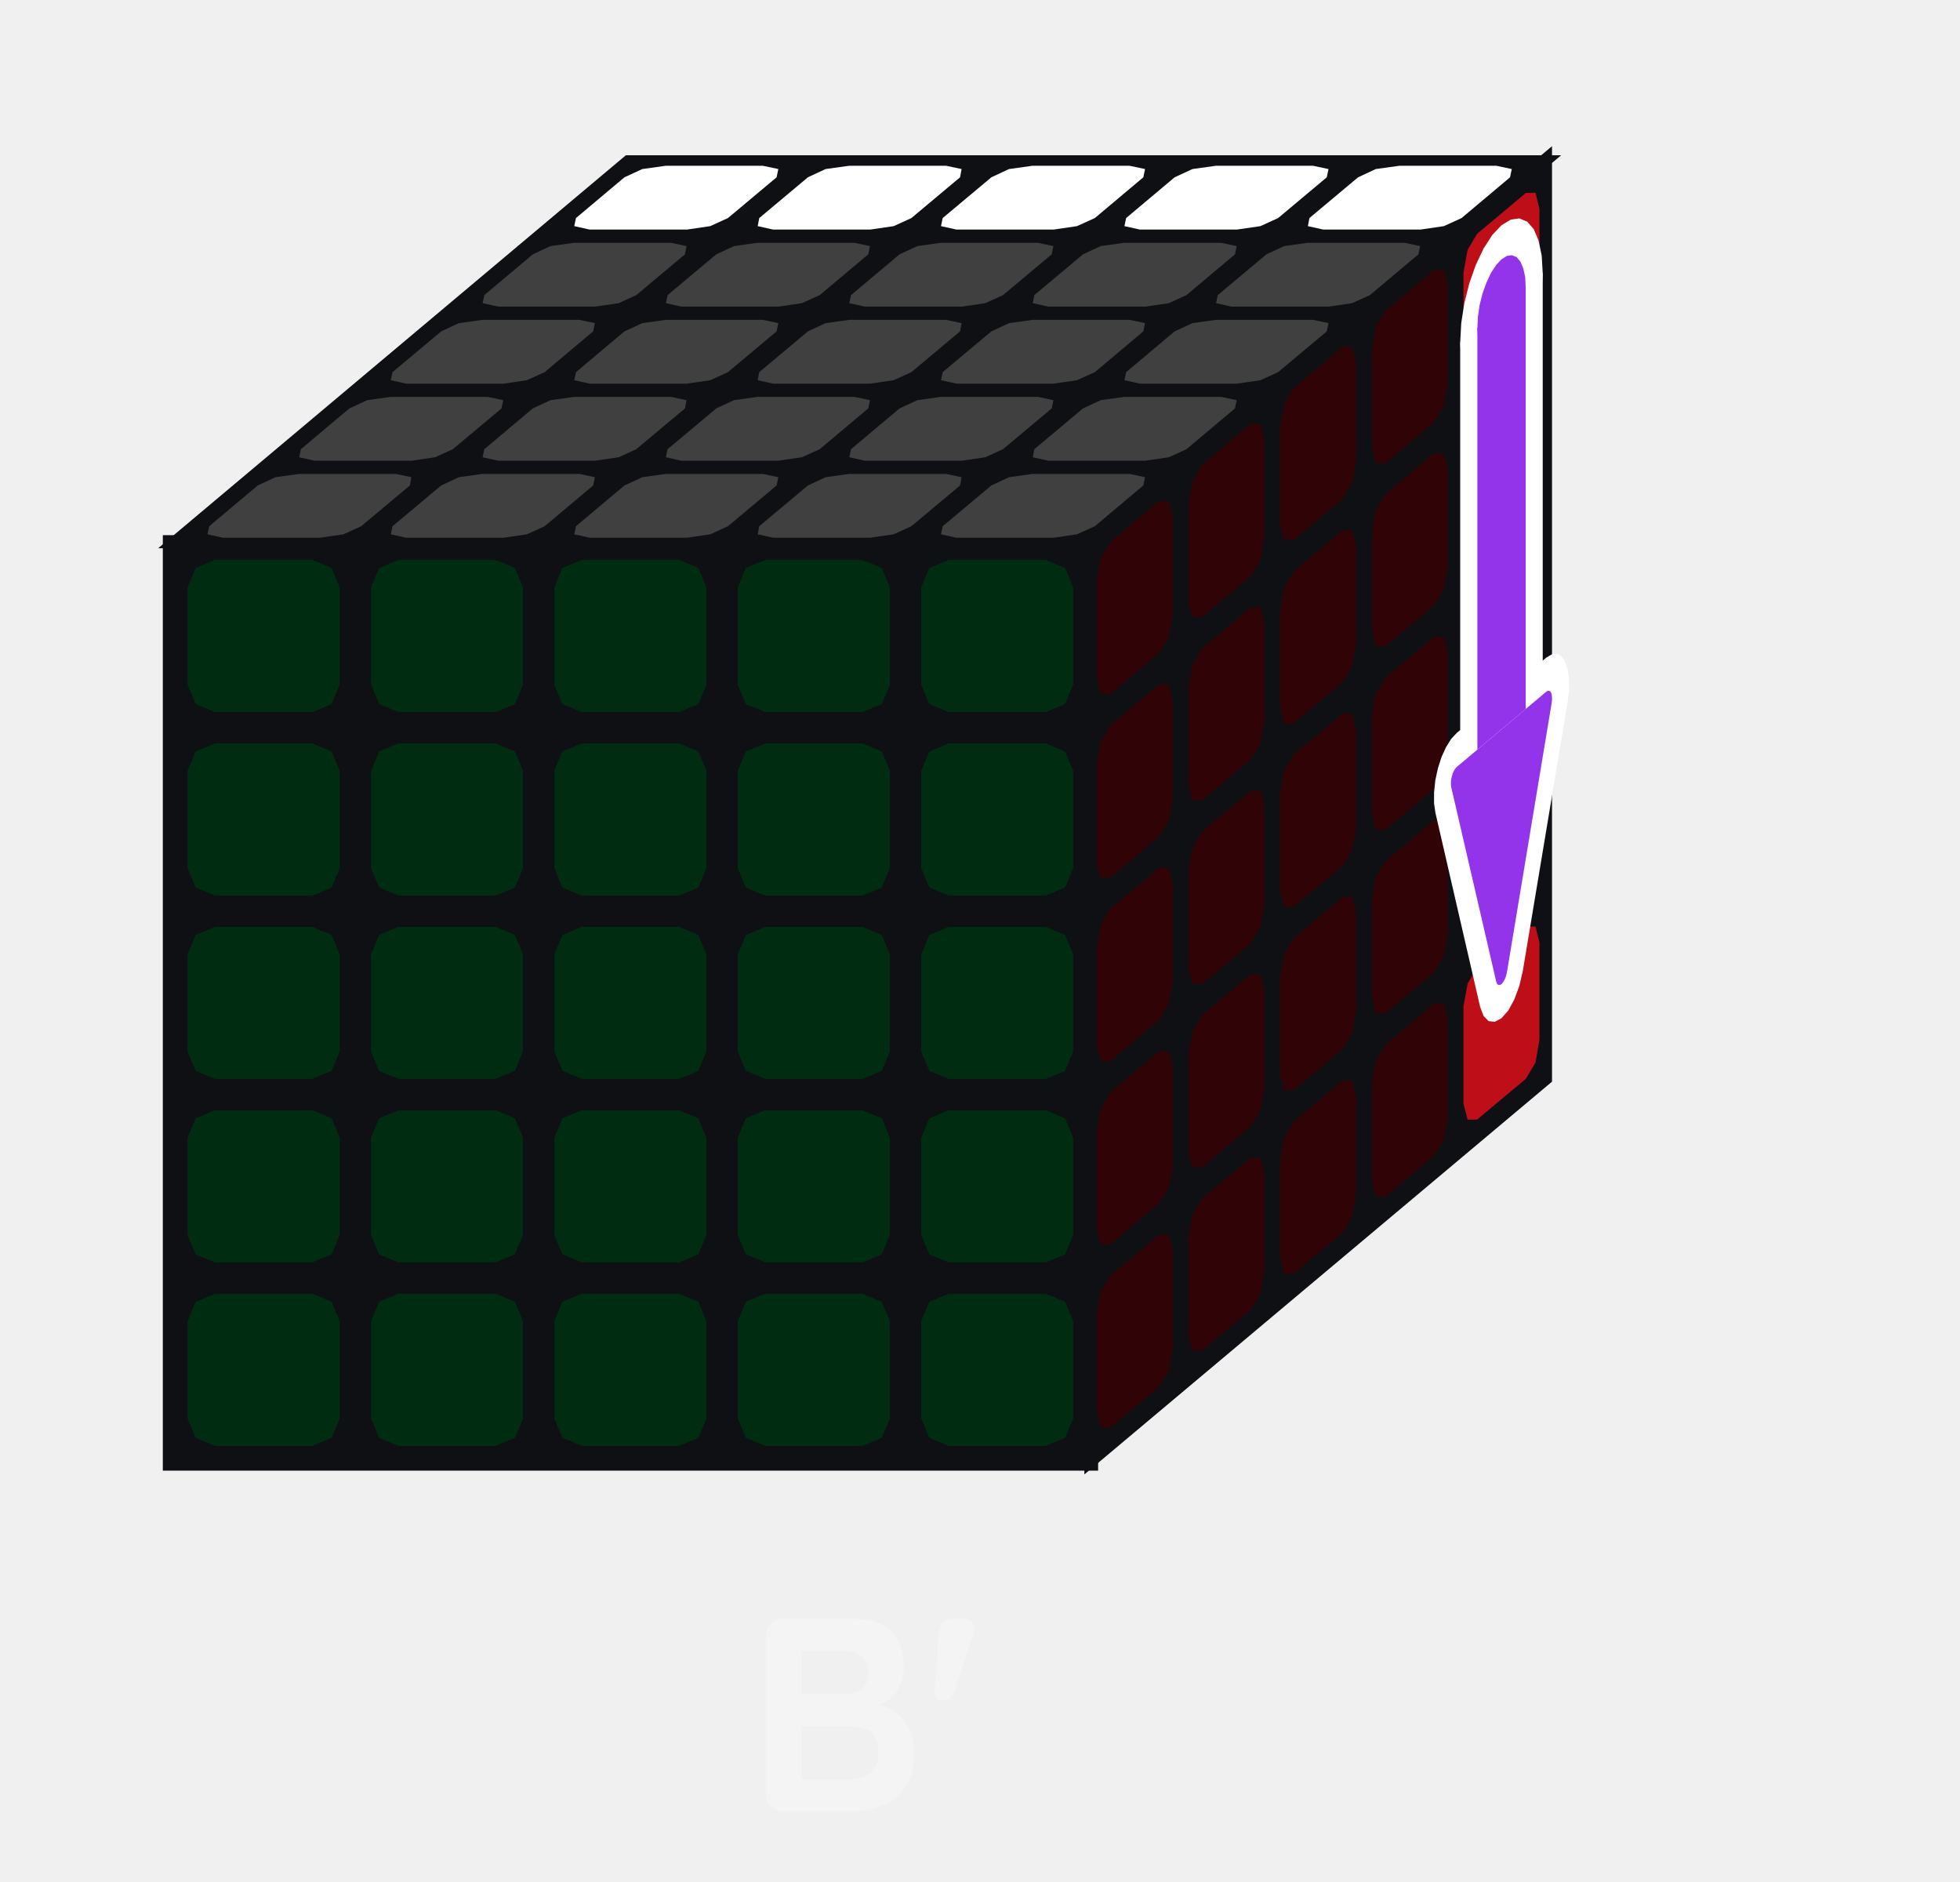
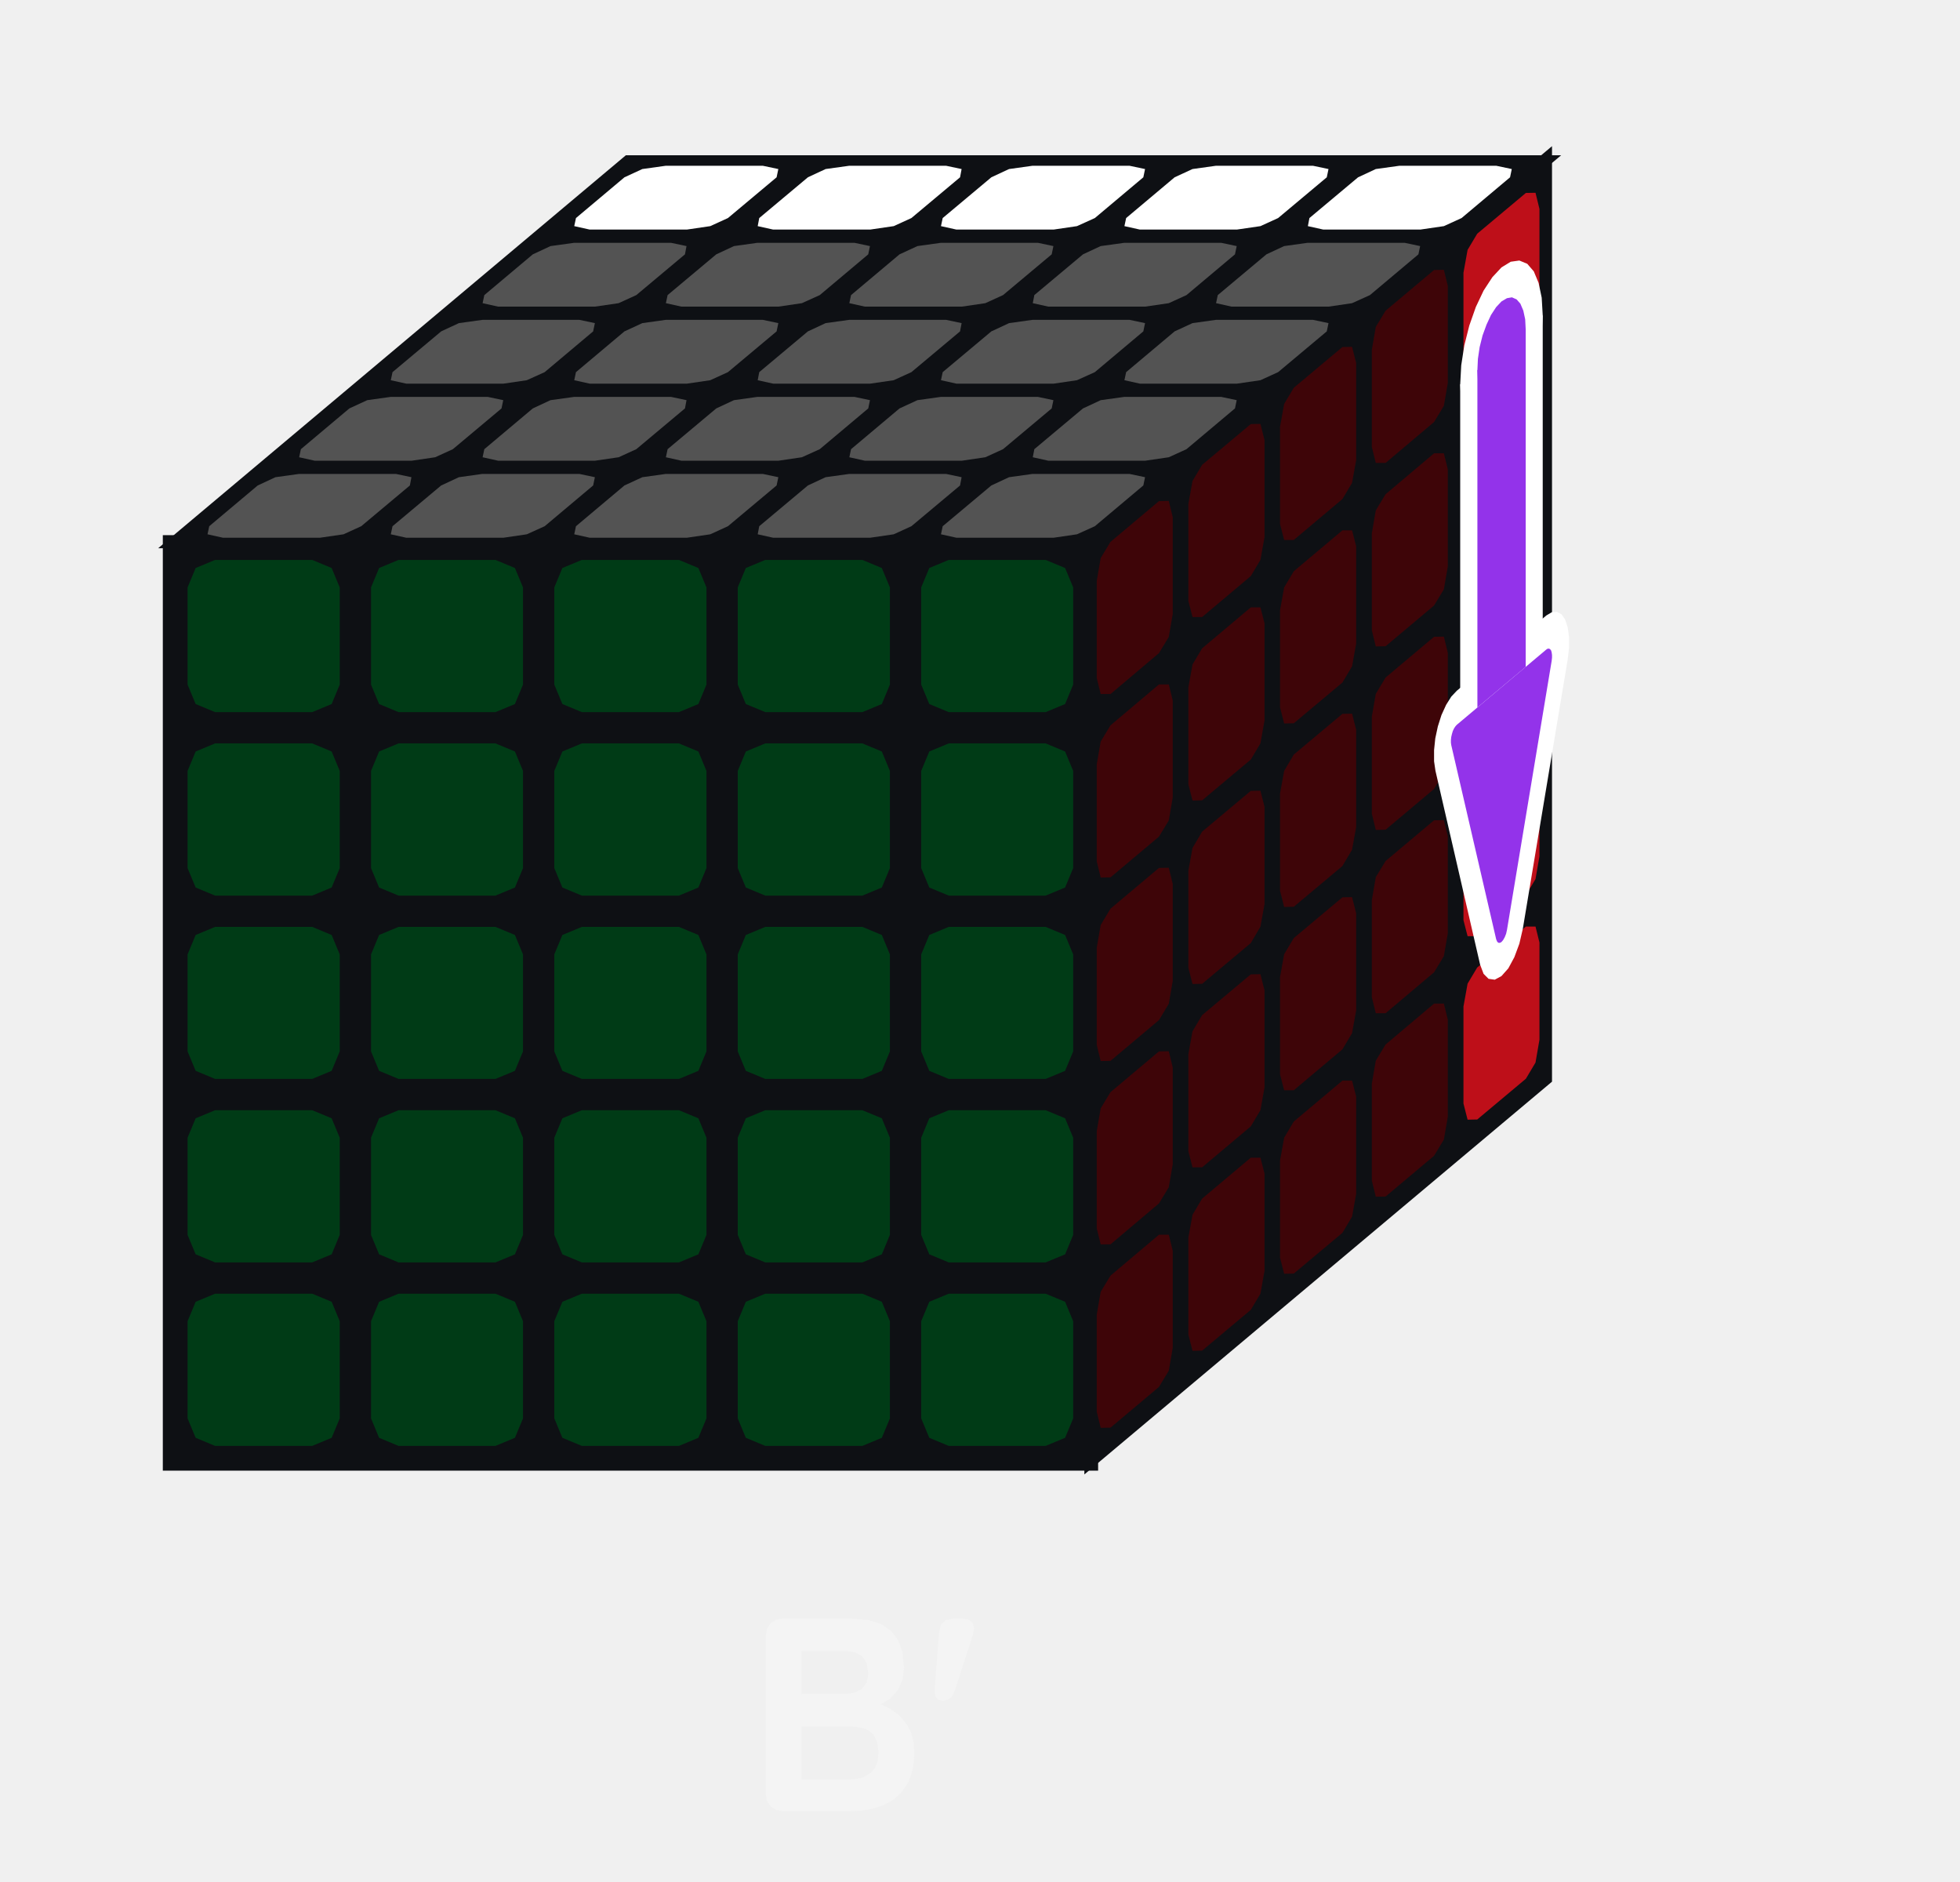
<svg xmlns="http://www.w3.org/2000/svg" viewBox="0 0 114.00 109.20" width="100" height="96">
  <polygon points="9.47,85.40 63.87,85.40 63.87,31.00 9.47,31.00" fill="#0e1014" />
  <polygon points="9.20,31.76 63.60,31.76 90.80,8.91 36.40,8.91" fill="#0e1014" />
  <polygon points="63.07,85.62 90.27,62.78 90.27,8.38 63.07,31.22" fill="#0e1014" />
  <polygon points="45.17,10.19 45.27,9.71 44.37,9.52 38.72,9.52 37.36,9.71 36.32,10.19 33.50,12.56 33.40,13.03 34.30,13.23 39.95,13.23 41.31,13.03 42.34,12.56" fill="#ffffff" />
  <polygon points="55.84,10.19 55.93,9.71 55.03,9.52 49.39,9.52 48.02,9.71 46.99,10.19 44.16,12.56 44.07,13.03 44.97,13.23 50.61,13.23 51.98,13.03 53.01,12.56" fill="#ffffff" />
  <polygon points="66.50,10.19 66.60,9.71 65.70,9.52 60.05,9.52 58.69,9.71 57.66,10.19 54.83,12.56 54.73,13.03 55.63,13.23 61.28,13.23 62.64,13.03 63.68,12.56" fill="#ffffff" />
  <polygon points="77.17,10.19 77.27,9.71 76.37,9.52 70.72,9.52 69.36,9.71 68.32,10.19 65.50,12.56 65.40,13.03 66.30,13.23 71.94,13.23 73.31,13.03 74.34,12.56" fill="#ffffff" />
  <polygon points="87.83,10.19 87.93,9.71 87.03,9.52 81.39,9.52 80.02,9.71 78.99,10.19 76.16,12.56 76.07,13.03 76.97,13.23 82.61,13.23 83.98,13.03 85.01,12.56" fill="#ffffff" />
-   <polygon points="39.84,14.67 39.93,14.19 39.03,14.00 33.39,14.00 32.02,14.19 30.99,14.67 28.17,17.04 28.07,17.51 28.97,17.71 34.61,17.71 35.98,17.51 37.01,17.04" fill="#404040" />
-   <polygon points="50.50,14.67 50.60,14.19 49.70,14.00 44.05,14.00 42.69,14.19 41.66,14.67 38.83,17.04 38.73,17.51 39.63,17.71 45.28,17.71 46.64,17.51 47.68,17.04" fill="#404040" />
-   <polygon points="61.17,14.67 61.27,14.19 60.37,14.00 54.72,14.00 53.36,14.19 52.32,14.67 49.50,17.04 49.40,17.51 50.30,17.71 55.95,17.71 57.31,17.51 58.34,17.04" fill="#404040" />
-   <polygon points="71.83,14.67 71.93,14.19 71.03,14.00 65.39,14.00 64.02,14.19 62.99,14.67 60.16,17.04 60.07,17.51 60.97,17.71 66.61,17.71 67.98,17.51 69.01,17.04" fill="#404040" />
-   <polygon points="82.50,14.67 82.60,14.19 81.70,14.00 76.05,14.00 74.69,14.19 73.66,14.67 70.83,17.04 70.73,17.51 71.63,17.71 77.28,17.71 78.64,17.51 79.68,17.04" fill="#404040" />
-   <polygon points="34.50,19.15 34.60,18.67 33.70,18.48 28.06,18.48 26.69,18.67 25.66,19.15 22.83,21.52 22.73,21.99 23.63,22.19 29.28,22.19 30.64,21.99 31.68,21.52" fill="#404040" />
-   <polygon points="45.17,19.15 45.27,18.67 44.37,18.48 38.72,18.48 37.36,18.67 36.32,19.15 33.50,21.52 33.40,21.99 34.30,22.19 39.95,22.19 41.31,21.99 42.34,21.52" fill="#404040" />
-   <polygon points="55.84,19.15 55.93,18.67 55.03,18.48 49.39,18.48 48.02,18.67 46.99,19.15 44.16,21.52 44.07,21.99 44.97,22.19 50.61,22.19 51.98,21.99 53.01,21.52" fill="#404040" />
-   <polygon points="66.50,19.15 66.60,18.67 65.70,18.48 60.05,18.48 58.69,18.67 57.66,19.15 54.83,21.52 54.73,21.99 55.63,22.19 61.28,22.19 62.64,21.99 63.68,21.52" fill="#404040" />
-   <polygon points="77.17,19.15 77.27,18.67 76.37,18.48 70.72,18.48 69.36,18.67 68.32,19.15 65.50,21.52 65.40,21.99 66.30,22.19 71.94,22.19 73.31,21.99 74.34,21.52" fill="#404040" />
-   <polygon points="29.17,23.63 29.27,23.15 28.37,22.96 22.72,22.96 21.36,23.15 20.32,23.63 17.50,26.00 17.40,26.47 18.30,26.67 23.95,26.67 25.31,26.47 26.34,26.00" fill="#404040" />
-   <polygon points="39.84,23.63 39.93,23.15 39.03,22.96 33.39,22.96 32.02,23.15 30.99,23.63 28.17,26.00 28.07,26.47 28.97,26.67 34.61,26.67 35.98,26.47 37.01,26.00" fill="#404040" />
-   <polygon points="50.50,23.63 50.60,23.15 49.70,22.96 44.05,22.96 42.69,23.15 41.66,23.63 38.83,26.00 38.73,26.47 39.63,26.67 45.28,26.67 46.64,26.47 47.68,26.00" fill="#404040" />
-   <polygon points="61.17,23.63 61.27,23.15 60.37,22.96 54.72,22.96 53.36,23.15 52.32,23.63 49.50,26.00 49.40,26.47 50.30,26.67 55.95,26.67 57.31,26.47 58.34,26.00" fill="#404040" />
-   <polygon points="71.83,23.63 71.93,23.15 71.03,22.96 65.39,22.96 64.02,23.15 62.99,23.63 60.16,26.00 60.07,26.47 60.97,26.67 66.61,26.67 67.98,26.47 69.01,26.00" fill="#404040" />
-   <polygon points="23.84,28.11 23.93,27.63 23.03,27.44 17.39,27.44 16.02,27.63 14.99,28.11 12.17,30.48 12.07,30.95 12.97,31.15 18.61,31.15 19.98,30.95 21.01,30.48" fill="#404040" />
-   <polygon points="34.50,28.11 34.60,27.63 33.70,27.44 28.05,27.44 26.69,27.63 25.66,28.11 22.83,30.48 22.73,30.95 23.63,31.15 29.28,31.15 30.64,30.95 31.68,30.48" fill="#404040" />
-   <polygon points="45.17,28.11 45.27,27.63 44.37,27.44 38.72,27.44 37.36,27.63 36.32,28.11 33.50,30.48 33.40,30.95 34.30,31.15 39.95,31.15 41.31,30.95 42.34,30.48" fill="#404040" />
-   <polygon points="55.84,28.11 55.93,27.63 55.03,27.44 49.39,27.44 48.02,27.63 46.99,28.11 44.16,30.48 44.07,30.95 44.97,31.15 50.61,31.15 51.98,30.95 53.01,30.48" fill="#404040" />
-   <polygon points="66.50,28.11 66.60,27.63 65.70,27.44 60.05,27.44 58.69,27.63 57.66,28.11 54.83,30.48 54.73,30.95 55.63,31.15 61.28,31.15 62.64,30.95 63.68,30.48" fill="#404040" />
-   <polygon points="68.21,29.95 67.98,29.01 67.41,29.02 64.59,31.39 64.02,32.33 63.79,33.66 63.79,39.31 64.02,40.24 64.59,40.24 67.41,37.86 67.98,36.92 68.21,35.59" fill="#300406" />
-   <polygon points="73.55,25.47 73.31,24.53 72.75,24.54 69.92,26.91 69.36,27.85 69.12,29.18 69.12,34.83 69.36,35.76 69.92,35.76 72.75,33.38 73.31,32.44 73.55,31.11" fill="#300406" />
-   <polygon points="78.88,20.99 78.64,20.05 78.08,20.06 75.25,22.43 74.69,23.37 74.45,24.70 74.45,30.35 74.69,31.28 75.25,31.28 78.08,28.90 78.64,27.96 78.88,26.63" fill="#300406" />
-   <polygon points="84.21,16.51 83.98,15.57 83.41,15.58 80.59,17.95 80.02,18.89 79.79,20.22 79.79,25.87 80.02,26.80 80.59,26.80 83.41,24.42 83.98,23.48 84.21,22.15" fill="#300406" />
+   <polygon points="39.84,14.67 39.93,14.19 39.03,14.00 33.39,14.00 32.02,14.19 30.99,14.67 28.17,17.04 28.07,17.51 28.97,17.71 34.61,17.71 35.98,17.51 37.01,17.04" fill="#535353" />
+   <polygon points="50.50,14.67 50.60,14.19 49.70,14.00 44.05,14.00 42.69,14.19 41.66,14.67 38.83,17.04 38.73,17.51 39.63,17.71 45.28,17.71 46.64,17.51 47.68,17.04" fill="#535353" />
+   <polygon points="61.17,14.67 61.27,14.19 60.37,14.00 54.72,14.00 53.36,14.19 52.32,14.67 49.50,17.04 49.40,17.51 50.30,17.71 55.95,17.71 57.31,17.51 58.34,17.04" fill="#535353" />
+   <polygon points="71.83,14.67 71.93,14.19 71.03,14.00 65.39,14.00 64.02,14.19 62.99,14.67 60.16,17.04 60.07,17.51 60.97,17.71 66.61,17.71 67.98,17.51 69.01,17.04" fill="#535353" />
+   <polygon points="82.50,14.67 82.60,14.19 81.70,14.00 76.05,14.00 74.69,14.19 73.66,14.67 70.83,17.04 70.73,17.51 71.63,17.71 77.28,17.71 78.64,17.51 79.68,17.04" fill="#535353" />
+   <polygon points="34.50,19.15 34.60,18.67 33.70,18.48 28.06,18.48 26.69,18.67 25.66,19.15 22.83,21.52 22.73,21.99 23.63,22.19 29.28,22.19 30.64,21.99 31.68,21.52" fill="#535353" />
+   <polygon points="45.17,19.15 45.27,18.67 44.37,18.48 38.72,18.48 37.36,18.67 36.32,19.15 33.50,21.52 33.40,21.99 34.30,22.19 39.95,22.19 41.31,21.99 42.34,21.52" fill="#535353" />
+   <polygon points="55.84,19.15 55.93,18.67 55.03,18.48 49.39,18.48 48.02,18.67 46.99,19.15 44.16,21.52 44.07,21.99 44.97,22.19 50.61,22.19 51.98,21.99 53.01,21.52" fill="#535353" />
+   <polygon points="66.50,19.15 66.60,18.67 65.70,18.48 60.05,18.48 58.69,18.67 57.66,19.15 54.83,21.52 54.73,21.99 55.63,22.19 61.28,22.19 62.64,21.99 63.68,21.52" fill="#535353" />
+   <polygon points="77.17,19.15 77.27,18.67 76.37,18.48 70.72,18.48 69.36,18.67 68.32,19.15 65.50,21.52 65.40,21.99 66.30,22.19 71.94,22.19 73.31,21.99 74.34,21.52" fill="#535353" />
+   <polygon points="29.17,23.63 29.27,23.15 28.37,22.96 22.72,22.96 21.36,23.15 20.32,23.63 17.50,26.00 17.40,26.47 18.30,26.67 23.95,26.67 25.31,26.47 26.34,26.00" fill="#535353" />
+   <polygon points="39.84,23.63 39.93,23.15 39.03,22.96 33.39,22.96 32.02,23.15 30.99,23.63 28.17,26.00 28.07,26.47 28.97,26.67 34.61,26.67 35.98,26.47 37.01,26.00" fill="#535353" />
+   <polygon points="50.50,23.63 50.60,23.15 49.70,22.96 44.05,22.96 42.69,23.15 41.66,23.63 38.83,26.00 38.73,26.47 39.63,26.67 45.28,26.67 46.64,26.47 47.68,26.00" fill="#535353" />
+   <polygon points="61.17,23.63 61.27,23.15 60.37,22.96 54.72,22.96 53.36,23.15 52.32,23.63 49.50,26.00 49.40,26.47 50.30,26.67 55.95,26.67 57.31,26.47 58.34,26.00" fill="#535353" />
+   <polygon points="71.83,23.63 71.93,23.15 71.03,22.96 65.39,22.96 64.02,23.15 62.99,23.63 60.16,26.00 60.07,26.47 60.97,26.67 66.61,26.67 67.98,26.47 69.01,26.00" fill="#535353" />
+   <polygon points="23.84,28.11 23.93,27.63 23.03,27.44 17.39,27.44 16.02,27.63 14.99,28.11 12.17,30.48 12.07,30.95 12.97,31.15 18.61,31.15 19.98,30.95 21.01,30.48" fill="#535353" />
+   <polygon points="34.50,28.11 34.60,27.63 33.70,27.44 28.05,27.44 26.69,27.63 25.66,28.11 22.83,30.48 22.73,30.95 23.63,31.15 29.28,31.15 30.64,30.95 31.68,30.48" fill="#535353" />
+   <polygon points="45.17,28.11 45.27,27.63 44.37,27.44 38.72,27.44 37.36,27.63 36.32,28.11 33.50,30.48 33.40,30.95 34.30,31.15 39.95,31.15 41.31,30.95 42.34,30.48" fill="#535353" />
+   <polygon points="55.84,28.11 55.93,27.63 55.03,27.44 49.39,27.44 48.02,27.63 46.99,28.11 44.16,30.48 44.07,30.95 44.97,31.15 50.61,31.15 51.98,30.95 53.01,30.48" fill="#535353" />
+   <polygon points="66.50,28.11 66.60,27.63 65.70,27.44 60.05,27.44 58.69,27.63 57.66,28.11 54.83,30.48 54.73,30.95 55.63,31.15 61.28,31.15 62.64,30.95 63.68,30.48" fill="#535353" />
+   <polygon points="68.21,29.95 67.98,29.01 67.41,29.02 64.59,31.39 64.02,32.33 63.79,33.66 63.79,39.31 64.02,40.24 64.59,40.24 67.41,37.86 67.98,36.92 68.21,35.59" fill="#3e0508" />
+   <polygon points="73.55,25.47 73.31,24.53 72.75,24.54 69.92,26.91 69.36,27.85 69.12,29.18 69.12,34.83 69.36,35.76 69.92,35.76 72.75,33.38 73.31,32.44 73.55,31.11" fill="#3e0508" />
+   <polygon points="78.88,20.99 78.64,20.05 78.08,20.06 75.25,22.43 74.69,23.37 74.45,24.70 74.45,30.35 74.69,31.28 75.25,31.28 78.08,28.90 78.64,27.96 78.88,26.63" fill="#3e0508" />
+   <polygon points="84.21,16.51 83.98,15.57 83.41,15.58 80.59,17.95 80.02,18.89 79.79,20.22 79.79,25.87 80.02,26.80 80.59,26.80 83.41,24.42 83.98,23.48 84.21,22.15" fill="#3e0508" />
  <polygon points="89.54,12.03 89.31,11.09 88.75,11.10 85.92,13.47 85.36,14.41 85.12,15.74 85.12,21.39 85.36,22.32 85.92,22.32 88.75,19.94 89.31,19.00 89.54,17.67" fill="#be0f19" />
-   <polygon points="68.21,40.61 67.98,39.68 67.41,39.68 64.59,42.06 64.02,43.00 63.79,44.33 63.79,49.97 64.02,50.91 64.59,50.90 67.41,48.53 67.98,47.59 68.21,46.26" fill="#300406" />
-   <polygon points="73.55,36.13 73.31,35.20 72.75,35.20 69.92,37.58 69.36,38.52 69.12,39.85 69.12,45.49 69.36,46.43 69.92,46.42 72.75,44.05 73.31,43.11 73.55,41.78" fill="#300406" />
-   <polygon points="78.88,31.65 78.64,30.72 78.08,30.72 75.25,33.10 74.69,34.04 74.45,35.37 74.45,41.01 74.69,41.95 75.25,41.94 78.08,39.57 78.64,38.63 78.88,37.30" fill="#300406" />
-   <polygon points="84.21,27.17 83.98,26.24 83.41,26.24 80.59,28.62 80.02,29.56 79.79,30.89 79.79,36.53 80.02,37.47 80.59,37.46 83.41,35.09 83.98,34.15 84.21,32.82" fill="#300406" />
+   <polygon points="68.21,40.61 67.98,39.68 67.41,39.68 64.59,42.06 64.02,43.00 63.79,44.33 63.79,49.97 64.02,50.91 64.59,50.90 67.41,48.53 67.98,47.59 68.21,46.26" fill="#3e0508" />
+   <polygon points="73.55,36.13 73.31,35.20 72.75,35.20 69.92,37.58 69.36,38.52 69.12,39.85 69.12,45.49 69.36,46.43 69.92,46.42 72.75,44.05 73.31,43.11 73.55,41.78" fill="#3e0508" />
+   <polygon points="78.88,31.65 78.64,30.72 78.08,30.72 75.25,33.10 74.69,34.04 74.45,35.37 74.45,41.01 74.69,41.95 75.25,41.94 78.08,39.57 78.64,38.63 78.88,37.30" fill="#3e0508" />
+   <polygon points="84.21,27.17 83.98,26.24 83.41,26.24 80.59,28.62 80.02,29.56 79.79,30.89 79.79,36.53 80.02,37.47 80.59,37.46 83.41,35.09 83.98,34.15 84.21,32.82" fill="#3e0508" />
  <polygon points="89.54,22.69 89.31,21.76 88.75,21.76 85.92,24.14 85.36,25.08 85.12,26.41 85.12,32.05 85.36,32.99 85.92,32.98 88.75,30.61 89.31,29.67 89.54,28.34" fill="#be0f19" />
-   <polygon points="68.21,51.28 67.98,50.34 67.41,50.35 64.59,52.72 64.02,53.67 63.79,54.99 63.79,60.64 64.02,61.58 64.59,61.57 67.41,59.20 67.98,58.25 68.21,56.93" fill="#300406" />
-   <polygon points="73.55,46.80 73.31,45.86 72.75,45.87 69.92,48.24 69.36,49.19 69.12,50.51 69.12,56.16 69.36,57.10 69.92,57.09 72.75,54.72 73.31,53.77 73.55,52.45" fill="#300406" />
-   <polygon points="78.88,42.32 78.64,41.38 78.08,41.39 75.25,43.76 74.69,44.71 74.45,46.03 74.45,51.68 74.69,52.62 75.25,52.61 78.08,50.24 78.64,49.29 78.88,47.97" fill="#300406" />
-   <polygon points="84.21,37.84 83.98,36.90 83.41,36.91 80.59,39.28 80.02,40.23 79.79,41.55 79.79,47.20 80.02,48.14 80.59,48.13 83.41,45.76 83.98,44.81 84.21,43.49" fill="#300406" />
+   <polygon points="68.21,51.28 67.98,50.34 67.41,50.35 64.59,52.72 64.02,53.67 63.79,54.99 63.79,60.64 64.02,61.58 64.59,61.57 67.41,59.20 67.98,58.25 68.21,56.93" fill="#3e0508" />
+   <polygon points="73.55,46.80 73.31,45.86 72.75,45.87 69.92,48.24 69.36,49.19 69.12,50.51 69.12,56.16 69.36,57.10 69.92,57.09 72.75,54.72 73.31,53.77 73.55,52.45" fill="#3e0508" />
+   <polygon points="78.88,42.32 78.64,41.38 78.08,41.39 75.25,43.76 74.69,44.71 74.45,46.03 74.45,51.68 74.69,52.62 75.25,52.61 78.08,50.24 78.64,49.29 78.88,47.97" fill="#3e0508" />
+   <polygon points="84.21,37.84 83.98,36.90 83.41,36.91 80.59,39.28 80.02,40.23 79.79,41.55 79.79,47.20 80.02,48.14 80.59,48.13 83.41,45.76 83.98,44.81 84.21,43.49" fill="#3e0508" />
  <polygon points="89.54,33.36 89.31,32.42 88.75,32.43 85.92,34.80 85.36,35.75 85.12,37.07 85.12,42.72 85.36,43.66 85.92,43.65 88.75,41.28 89.31,40.33 89.54,39.01" fill="#be0f19" />
-   <polygon points="68.21,61.95 67.98,61.01 67.41,61.02 64.59,63.39 64.02,64.33 63.79,65.66 63.79,71.31 64.02,72.24 64.59,72.24 67.41,69.86 67.98,68.92 68.21,67.59" fill="#300406" />
-   <polygon points="73.55,57.47 73.31,56.53 72.75,56.54 69.92,58.91 69.36,59.85 69.12,61.18 69.12,66.83 69.36,67.76 69.92,67.76 72.75,65.38 73.31,64.44 73.55,63.11" fill="#300406" />
-   <polygon points="78.88,52.99 78.64,52.05 78.08,52.06 75.25,54.43 74.69,55.37 74.45,56.70 74.45,62.35 74.69,63.28 75.25,63.28 78.08,60.90 78.64,59.96 78.88,58.63" fill="#300406" />
-   <polygon points="84.21,48.51 83.98,47.57 83.41,47.58 80.59,49.95 80.02,50.89 79.79,52.22 79.79,57.87 80.02,58.80 80.59,58.80 83.41,56.42 83.98,55.48 84.21,54.15" fill="#300406" />
+   <polygon points="68.21,61.95 67.98,61.01 67.41,61.02 64.59,63.39 64.02,64.33 63.79,65.66 63.79,71.31 64.02,72.24 64.59,72.24 67.41,69.86 67.98,68.92 68.21,67.59" fill="#3e0508" />
+   <polygon points="73.55,57.47 73.31,56.53 72.75,56.54 69.92,58.91 69.36,59.85 69.12,61.18 69.12,66.83 69.36,67.76 69.92,67.76 72.75,65.38 73.31,64.44 73.55,63.11" fill="#3e0508" />
+   <polygon points="78.88,52.99 78.64,52.05 78.08,52.06 75.25,54.43 74.69,55.37 74.45,56.70 74.45,62.35 74.69,63.28 75.25,63.28 78.08,60.90 78.64,59.96 78.88,58.63" fill="#3e0508" />
+   <polygon points="84.21,48.51 83.98,47.57 83.41,47.58 80.59,49.95 80.02,50.89 79.79,52.22 79.79,57.87 80.02,58.80 80.59,58.80 83.41,56.42 83.98,55.48 84.21,54.15" fill="#3e0508" />
  <polygon points="89.54,44.03 89.31,43.09 88.75,43.10 85.92,45.47 85.36,46.41 85.12,47.74 85.12,53.39 85.36,54.32 85.92,54.32 88.75,51.94 89.31,51.00 89.54,49.67" fill="#be0f19" />
-   <polygon points="68.21,72.61 67.98,71.68 67.41,71.68 64.59,74.06 64.02,75.00 63.79,76.33 63.79,81.97 64.02,82.91 64.59,82.90 67.41,80.53 67.98,79.59 68.21,78.26" fill="#300406" />
-   <polygon points="73.55,68.13 73.31,67.20 72.75,67.20 69.92,69.58 69.36,70.52 69.12,71.85 69.12,77.49 69.36,78.43 69.92,78.42 72.75,76.05 73.31,75.11 73.55,73.78" fill="#300406" />
-   <polygon points="78.88,63.65 78.64,62.72 78.08,62.72 75.25,65.10 74.69,66.04 74.45,67.37 74.45,73.01 74.69,73.95 75.25,73.94 78.08,71.57 78.64,70.63 78.88,69.30" fill="#300406" />
-   <polygon points="84.21,59.17 83.98,58.24 83.41,58.24 80.59,60.62 80.02,61.56 79.79,62.89 79.79,68.53 80.02,69.47 80.59,69.46 83.41,67.09 83.98,66.15 84.21,64.82" fill="#300406" />
+   <polygon points="68.21,72.61 67.98,71.68 67.41,71.68 64.59,74.06 64.02,75.00 63.79,76.33 63.79,81.97 64.02,82.91 64.59,82.90 67.41,80.53 67.98,79.59 68.21,78.26" fill="#3e0508" />
+   <polygon points="73.55,68.13 73.31,67.20 72.75,67.20 69.92,69.58 69.36,70.52 69.12,71.85 69.12,77.49 69.36,78.43 69.92,78.42 72.75,76.05 73.31,75.11 73.55,73.78" fill="#3e0508" />
+   <polygon points="78.88,63.65 78.64,62.72 78.08,62.72 75.25,65.10 74.69,66.04 74.45,67.37 74.45,73.01 74.69,73.95 75.25,73.94 78.08,71.57 78.64,70.63 78.88,69.30" fill="#3e0508" />
+   <polygon points="84.21,59.17 83.98,58.24 83.41,58.24 80.59,60.62 80.02,61.56 79.79,62.89 79.79,68.53 80.02,69.47 80.59,69.46 83.41,67.09 83.98,66.15 84.21,64.82" fill="#3e0508" />
  <polygon points="89.54,54.69 89.31,53.76 88.75,53.76 85.92,56.14 85.36,57.08 85.12,58.41 85.12,64.05 85.36,64.99 85.92,64.98 88.75,62.61 89.31,61.67 89.54,60.34" fill="#be0f19" />
-   <polygon points="19.76,34.04 19.29,32.91 18.16,32.44 12.51,32.44 11.38,32.91 10.91,34.04 10.91,39.69 11.38,40.82 12.51,41.29 18.16,41.29 19.29,40.82 19.76,39.69" fill="#002d11" />
-   <polygon points="30.42,34.04 29.95,32.91 28.82,32.44 23.18,32.44 22.05,32.91 21.58,34.04 21.58,39.69 22.05,40.82 23.18,41.29 28.82,41.29 29.95,40.82 30.42,39.69" fill="#002d11" />
-   <polygon points="41.09,34.04 40.62,32.91 39.49,32.44 33.84,32.44 32.71,32.91 32.24,34.04 32.24,39.69 32.71,40.82 33.84,41.29 39.49,41.29 40.62,40.82 41.09,39.69" fill="#002d11" />
-   <polygon points="51.76,34.04 51.29,32.91 50.16,32.44 44.51,32.44 43.38,32.91 42.91,34.04 42.91,39.69 43.38,40.82 44.51,41.29 50.16,41.29 51.29,40.82 51.76,39.69" fill="#002d11" />
-   <polygon points="62.42,34.04 61.95,32.91 60.82,32.44 55.18,32.44 54.05,32.91 53.58,34.04 53.58,39.69 54.05,40.82 55.18,41.29 60.82,41.29 61.95,40.82 62.42,39.69" fill="#002d11" />
-   <polygon points="19.76,44.71 19.29,43.58 18.16,43.11 12.51,43.11 11.38,43.58 10.91,44.71 10.91,50.36 11.38,51.49 12.51,51.96 18.16,51.96 19.29,51.49 19.76,50.36" fill="#002d11" />
-   <polygon points="30.42,44.71 29.95,43.58 28.82,43.11 23.18,43.11 22.05,43.58 21.58,44.71 21.58,50.36 22.05,51.49 23.18,51.96 28.82,51.96 29.95,51.49 30.42,50.36" fill="#002d11" />
-   <polygon points="41.09,44.71 40.62,43.58 39.49,43.11 33.84,43.11 32.71,43.58 32.24,44.71 32.24,50.36 32.71,51.49 33.84,51.96 39.49,51.96 40.62,51.49 41.09,50.36" fill="#002d11" />
-   <polygon points="51.76,44.71 51.29,43.58 50.16,43.11 44.51,43.11 43.38,43.58 42.91,44.71 42.91,50.36 43.38,51.49 44.51,51.96 50.16,51.96 51.29,51.49 51.76,50.36" fill="#002d11" />
-   <polygon points="62.42,44.71 61.95,43.58 60.82,43.11 55.18,43.11 54.05,43.58 53.58,44.71 53.58,50.36 54.05,51.49 55.18,51.96 60.82,51.96 61.95,51.49 62.42,50.36" fill="#002d11" />
-   <polygon points="19.76,55.38 19.29,54.25 18.16,53.78 12.51,53.78 11.38,54.25 10.91,55.38 10.91,61.02 11.38,62.15 12.51,62.62 18.16,62.62 19.29,62.15 19.76,61.02" fill="#002d11" />
-   <polygon points="30.42,55.38 29.95,54.25 28.82,53.78 23.18,53.78 22.05,54.25 21.58,55.38 21.58,61.02 22.05,62.15 23.18,62.62 28.82,62.62 29.95,62.15 30.42,61.02" fill="#002d11" />
-   <polygon points="41.09,55.38 40.62,54.25 39.49,53.78 33.84,53.78 32.71,54.25 32.24,55.38 32.24,61.02 32.71,62.15 33.84,62.62 39.49,62.62 40.62,62.15 41.09,61.02" fill="#002d11" />
-   <polygon points="51.76,55.38 51.29,54.25 50.16,53.78 44.51,53.78 43.38,54.25 42.91,55.38 42.91,61.02 43.38,62.15 44.51,62.62 50.16,62.62 51.29,62.15 51.76,61.02" fill="#002d11" />
-   <polygon points="62.42,55.38 61.95,54.25 60.82,53.78 55.18,53.78 54.05,54.25 53.58,55.38 53.58,61.02 54.05,62.15 55.18,62.62 60.82,62.62 61.95,62.15 62.42,61.02" fill="#002d11" />
-   <polygon points="19.76,66.04 19.29,64.91 18.16,64.44 12.51,64.44 11.38,64.91 10.91,66.04 10.91,71.69 11.38,72.82 12.51,73.29 18.16,73.29 19.29,72.82 19.76,71.69" fill="#002d11" />
-   <polygon points="30.42,66.04 29.95,64.91 28.82,64.44 23.18,64.44 22.05,64.91 21.58,66.04 21.58,71.69 22.05,72.82 23.18,73.29 28.82,73.29 29.95,72.82 30.42,71.69" fill="#002d11" />
-   <polygon points="41.09,66.04 40.62,64.91 39.49,64.44 33.84,64.44 32.71,64.91 32.24,66.04 32.24,71.69 32.71,72.82 33.84,73.29 39.49,73.29 40.62,72.82 41.09,71.69" fill="#002d11" />
-   <polygon points="51.76,66.04 51.29,64.91 50.16,64.44 44.51,64.44 43.38,64.91 42.91,66.04 42.91,71.69 43.38,72.82 44.51,73.29 50.16,73.29 51.29,72.82 51.76,71.69" fill="#002d11" />
-   <polygon points="62.42,66.04 61.95,64.91 60.82,64.44 55.18,64.44 54.05,64.91 53.58,66.04 53.58,71.69 54.05,72.82 55.18,73.29 60.82,73.29 61.95,72.82 62.42,71.69" fill="#002d11" />
-   <polygon points="19.76,76.71 19.29,75.58 18.16,75.11 12.51,75.11 11.38,75.58 10.91,76.71 10.91,82.36 11.38,83.49 12.51,83.96 18.16,83.96 19.29,83.49 19.76,82.36" fill="#002d11" />
-   <polygon points="30.42,76.71 29.95,75.58 28.82,75.11 23.18,75.11 22.05,75.58 21.58,76.71 21.58,82.36 22.05,83.49 23.18,83.96 28.82,83.96 29.95,83.49 30.42,82.36" fill="#002d11" />
-   <polygon points="41.09,76.71 40.62,75.58 39.49,75.11 33.84,75.11 32.71,75.58 32.24,76.71 32.24,82.36 32.71,83.49 33.84,83.96 39.49,83.96 40.62,83.49 41.09,82.36" fill="#002d11" />
-   <polygon points="51.76,76.71 51.29,75.58 50.16,75.11 44.51,75.11 43.38,75.58 42.91,76.71 42.91,82.36 43.38,83.49 44.51,83.96 50.16,83.96 51.29,83.49 51.76,82.36" fill="#002d11" />
-   <polygon points="62.42,76.71 61.95,75.58 60.82,75.11 55.18,75.11 54.05,75.58 53.58,76.71 53.58,82.36 54.05,83.49 55.18,83.96 60.82,83.96 61.95,83.49 62.42,82.36" fill="#002d11" />
-   <polygon points="89.73,15.76 89.73,40.28 84.93,44.31 84.93,19.79" fill="#ffffff" />
-   <polygon points="89.73,15.76 89.67,14.74 89.49,13.88 89.21,13.21 88.83,12.77 88.37,12.58 87.87,12.65 87.33,12.98 86.80,13.54 86.29,14.33 85.84,15.28 85.46,16.36 85.17,17.51 84.99,18.67 84.93,19.79 84.99,20.81 85.17,21.67 85.46,22.34 85.84,22.78 86.29,22.97 86.80,22.90 87.33,22.57 87.87,22.00 88.37,21.22 88.83,20.27 89.21,19.19 89.49,18.04 89.67,16.88" fill="#ffffff" />
-   <polygon points="89.94,38.12 90.26,37.93 90.56,37.91 90.82,38.05 91.03,38.36 91.18,38.80 91.26,39.36 91.26,40.01 91.18,40.70 88.57,56.35 88.37,57.21 88.08,57.99 87.73,58.64 87.33,59.09 86.94,59.30 86.58,59.26 86.29,58.96 86.09,58.43 83.49,47.15 83.41,46.60 83.41,45.96 83.48,45.27 83.63,44.57 83.84,43.91 84.11,43.32 84.41,42.84 84.73,42.50" fill="#ffffff" />
-   <polygon points="88.74,16.59 88.74,41.11 85.93,43.47 85.93,18.96" fill="#9333ea" />
-   <polygon points="88.74,16.59 88.71,15.99 88.60,15.49 88.43,15.09 88.21,14.83 87.94,14.72 87.65,14.76 87.33,14.96 87.02,15.29 86.72,15.75 86.46,16.31 86.23,16.94 86.06,17.62 85.96,18.30 85.93,18.96 85.96,19.55 86.06,20.06 86.23,20.45 86.46,20.71 86.72,20.82 87.02,20.78 87.33,20.59 87.65,20.26 87.94,19.80 88.21,19.24 88.43,18.60 88.60,17.93 88.71,17.25" fill="#9333ea" />
-   <polygon points="89.94,40.10 90.02,40.05 90.10,40.05 90.16,40.08 90.22,40.16 90.25,40.28 90.27,40.42 90.27,40.58 90.25,40.76 87.65,56.41 87.60,56.63 87.52,56.83 87.43,56.99 87.33,57.11 87.23,57.16 87.14,57.15 87.07,57.08 87.02,56.94 84.41,45.66 84.39,45.52 84.39,45.36 84.41,45.18 84.45,45.01 84.50,44.84 84.57,44.69 84.65,44.57 84.73,44.48" fill="#9333ea" />
+   <polygon points="19.76,34.04 19.29,32.91 18.16,32.44 12.51,32.44 11.38,32.91 10.91,34.04 10.91,39.69 11.38,40.82 12.51,41.29 18.16,41.29 19.29,40.82 19.76,39.69" fill="#003b16" />
+   <polygon points="30.42,34.04 29.95,32.91 28.82,32.44 23.18,32.44 22.05,32.91 21.58,34.04 21.58,39.69 22.05,40.82 23.18,41.29 28.82,41.29 29.95,40.82 30.42,39.69" fill="#003b16" />
+   <polygon points="41.09,34.04 40.62,32.91 39.49,32.44 33.84,32.44 32.71,32.91 32.24,34.04 32.24,39.69 32.71,40.82 33.84,41.29 39.49,41.29 40.62,40.82 41.09,39.69" fill="#003b16" />
+   <polygon points="51.76,34.04 51.29,32.91 50.16,32.44 44.51,32.44 43.38,32.91 42.91,34.04 42.91,39.69 43.38,40.82 44.51,41.29 50.16,41.29 51.29,40.82 51.76,39.69" fill="#003b16" />
+   <polygon points="62.42,34.04 61.95,32.91 60.82,32.44 55.18,32.44 54.05,32.91 53.58,34.04 53.58,39.69 54.05,40.82 55.18,41.29 60.82,41.29 61.95,40.82 62.42,39.69" fill="#003b16" />
+   <polygon points="19.76,44.71 19.29,43.58 18.16,43.11 12.51,43.11 11.38,43.58 10.91,44.71 10.91,50.36 11.38,51.49 12.51,51.96 18.16,51.96 19.29,51.49 19.76,50.36" fill="#003b16" />
+   <polygon points="30.42,44.71 29.95,43.58 28.82,43.11 23.18,43.11 22.05,43.58 21.58,44.71 21.58,50.36 22.05,51.49 23.18,51.96 28.82,51.96 29.95,51.49 30.42,50.36" fill="#003b16" />
+   <polygon points="41.09,44.71 40.62,43.58 39.49,43.11 33.84,43.11 32.71,43.58 32.24,44.71 32.24,50.36 32.71,51.49 33.84,51.96 39.49,51.96 40.62,51.49 41.09,50.36" fill="#003b16" />
+   <polygon points="51.76,44.71 51.29,43.58 50.16,43.11 44.51,43.11 43.38,43.58 42.91,44.71 42.91,50.36 43.38,51.49 44.51,51.96 50.16,51.96 51.29,51.49 51.76,50.36" fill="#003b16" />
+   <polygon points="62.42,44.71 61.95,43.58 60.82,43.11 55.18,43.11 54.05,43.58 53.58,44.71 53.58,50.36 54.05,51.49 55.18,51.96 60.82,51.96 61.95,51.49 62.42,50.36" fill="#003b16" />
+   <polygon points="19.76,55.38 19.29,54.25 18.16,53.78 12.51,53.78 11.38,54.25 10.91,55.38 10.91,61.02 11.38,62.15 12.51,62.62 18.16,62.62 19.29,62.15 19.76,61.02" fill="#003b16" />
+   <polygon points="30.42,55.38 29.95,54.25 28.82,53.78 23.18,53.78 22.05,54.25 21.58,55.38 21.58,61.02 22.05,62.15 23.18,62.62 28.82,62.62 29.95,62.15 30.42,61.02" fill="#003b16" />
+   <polygon points="41.09,55.38 40.62,54.25 39.49,53.78 33.84,53.78 32.71,54.25 32.24,55.38 32.24,61.02 32.71,62.15 33.84,62.62 39.49,62.62 40.62,62.15 41.09,61.02" fill="#003b16" />
+   <polygon points="51.76,55.38 51.29,54.25 50.16,53.78 44.51,53.78 43.38,54.25 42.91,55.38 42.91,61.02 43.38,62.15 44.51,62.62 50.16,62.62 51.29,62.15 51.76,61.02" fill="#003b16" />
+   <polygon points="62.42,55.38 61.95,54.25 60.82,53.78 55.18,53.78 54.05,54.25 53.58,55.38 53.58,61.02 54.05,62.15 55.18,62.62 60.82,62.62 61.95,62.15 62.42,61.02" fill="#003b16" />
+   <polygon points="19.76,66.04 19.29,64.91 18.16,64.44 12.51,64.44 11.38,64.91 10.91,66.04 10.91,71.69 11.38,72.82 12.51,73.29 18.16,73.29 19.29,72.82 19.76,71.69" fill="#003b16" />
+   <polygon points="30.42,66.04 29.95,64.91 28.82,64.44 23.18,64.44 22.05,64.91 21.58,66.04 21.58,71.69 22.05,72.82 23.18,73.29 28.82,73.29 29.95,72.82 30.42,71.69" fill="#003b16" />
+   <polygon points="41.09,66.04 40.62,64.91 39.49,64.44 33.84,64.44 32.71,64.91 32.24,66.04 32.24,71.69 32.71,72.82 33.84,73.29 39.49,73.29 40.62,72.82 41.09,71.69" fill="#003b16" />
+   <polygon points="51.76,66.04 51.29,64.91 50.16,64.44 44.51,64.44 43.38,64.91 42.91,66.04 42.91,71.69 43.38,72.82 44.51,73.29 50.16,73.29 51.29,72.82 51.76,71.69" fill="#003b16" />
+   <polygon points="62.42,66.04 61.95,64.91 60.82,64.44 55.18,64.44 54.05,64.91 53.58,66.04 53.58,71.69 54.05,72.82 55.18,73.29 60.82,73.29 61.95,72.82 62.42,71.69" fill="#003b16" />
+   <polygon points="19.76,76.71 19.29,75.58 18.16,75.11 12.51,75.11 11.38,75.58 10.91,76.71 10.91,82.36 11.38,83.49 12.51,83.96 18.16,83.96 19.29,83.49 19.76,82.36" fill="#003b16" />
+   <polygon points="30.42,76.71 29.95,75.58 28.82,75.11 23.18,75.11 22.05,75.58 21.58,76.71 21.58,82.36 22.05,83.49 23.18,83.96 28.82,83.96 29.95,83.49 30.42,82.36" fill="#003b16" />
+   <polygon points="41.09,76.71 40.62,75.58 39.49,75.11 33.84,75.11 32.71,75.58 32.24,76.71 32.24,82.36 32.71,83.49 33.84,83.96 39.49,83.96 40.62,83.49 41.09,82.36" fill="#003b16" />
+   <polygon points="51.76,76.71 51.29,75.58 50.16,75.11 44.51,75.11 43.38,75.58 42.91,76.71 42.91,82.36 43.38,83.49 44.51,83.96 50.16,83.96 51.29,83.49 51.76,82.36" fill="#003b16" />
+   <polygon points="62.42,76.71 61.95,75.58 60.82,75.11 55.18,75.11 54.05,75.58 53.58,76.71 53.58,82.36 54.05,83.49 55.18,83.96 60.82,83.96 61.95,83.49 62.42,82.36" fill="#003b16" />
+   <polygon points="89.73,18.21 89.73,37.82 84.93,41.85 84.93,22.24" fill="#ffffff" />
+   <polygon points="89.73,18.21 89.67,17.19 89.49,16.33 89.21,15.66 88.83,15.22 88.37,15.03 87.87,15.10 87.33,15.43 86.80,16.00 86.29,16.78 85.84,17.73 85.46,18.81 85.17,19.96 84.99,21.12 84.93,22.24 84.99,23.26 85.17,24.12 85.46,24.79 85.84,25.23 86.29,25.42 86.80,25.35 87.33,25.02 87.87,24.45 88.37,23.67 88.83,22.72 89.21,21.64 89.49,20.49 89.67,19.33" fill="#ffffff" />
+   <polygon points="89.94,35.67 90.26,35.48 90.56,35.46 90.82,35.60 91.03,35.90 91.18,36.35 91.26,36.91 91.26,37.56 91.18,38.24 88.57,53.90 88.37,54.76 88.08,55.54 87.73,56.19 87.33,56.64 86.94,56.85 86.58,56.80 86.29,56.51 86.09,55.98 83.49,44.70 83.41,44.15 83.41,43.50 83.48,42.82 83.63,42.12 83.84,41.46 84.11,40.87 84.41,40.39 84.73,40.05" fill="#ffffff" />
+   <polygon points="88.74,19.04 88.74,38.66 85.93,41.02 85.93,21.41" fill="#9333ea" />
+   <polygon points="88.74,19.04 88.71,18.45 88.60,17.94 88.43,17.54 88.21,17.29 87.94,17.17 87.65,17.22 87.33,17.41 87.02,17.74 86.72,18.20 86.46,18.76 86.23,19.39 86.06,20.07 85.96,20.75 85.93,21.41 85.96,22.01 86.06,22.51 86.23,22.91 86.46,23.16 86.72,23.28 87.02,23.23 87.33,23.04 87.65,22.71 87.94,22.25 88.21,21.69 88.43,21.06 88.60,20.38 88.71,19.70" fill="#9333ea" />
+   <polygon points="89.94,37.65 90.02,37.60 90.10,37.60 90.16,37.63 90.22,37.71 90.25,37.82 90.27,37.97 90.27,38.13 90.25,38.31 87.65,53.96 87.60,54.18 87.52,54.38 87.43,54.54 87.33,54.66 87.23,54.71 87.14,54.70 87.07,54.62 87.02,54.49 84.41,43.21 84.39,43.07 84.39,42.91 84.41,42.73 84.45,42.56 84.50,42.39 84.57,42.24 84.65,42.12 84.73,42.03" fill="#9333ea" />
  <polygon points="49.54,94.00 50.48,94.08 51.24,94.32 51.83,94.72 52.25,95.28 52.50,95.98 52.58,96.85 52.50,97.55 52.22,98.17 51.76,98.67 51.13,99.05 50.33,99.28 49.35,99.36 49.38,100.27 46.47,100.27 46.62,100.14 46.62,103.52 46.46,103.36 49.50,103.36 50.16,103.26 50.66,102.97 50.90,102.66 51.05,102.27 51.10,101.79 51.02,101.17 50.81,100.75 50.50,100.49 50.12,100.35 49.74,100.29 49.38,100.27 49.35,99.36 49.42,98.64 49.30,98.38 49.74,98.30 50.14,98.08 50.42,97.70 50.50,97.20 50.42,96.61 50.16,96.20 49.76,95.97 49.26,95.89 46.41,95.89 46.62,95.63 46.62,98.53 46.42,98.38 49.30,98.38 49.42,98.64 49.95,98.67 50.55,98.78 51.18,98.96 51.79,99.26 52.34,99.66 52.78,100.22 53.00,100.66 53.14,101.19 53.18,101.79 53.14,102.46 53.02,103.03 52.83,103.52 52.43,104.11 51.93,104.56 51.35,104.87 50.73,105.06 50.10,105.17 49.50,105.20 45.51,105.20 45.13,105.13 44.82,104.92 44.61,104.61 44.54,104.22 44.54,94.98 44.61,94.59 44.82,94.28 45.13,94.07 45.51,94.00" fill="#f4f4f4" />
  <polygon points="54.62,94.77 54.74,94.34 55.02,94.09 55.45,94.00 55.94,94.00 56.33,94.06 56.57,94.25 56.66,94.54 56.60,94.91 55.51,98.26 55.35,98.55 55.12,98.73 54.82,98.78 54.54,98.71 54.39,98.50 54.36,98.13" fill="#f4f4f4" />
</svg>
